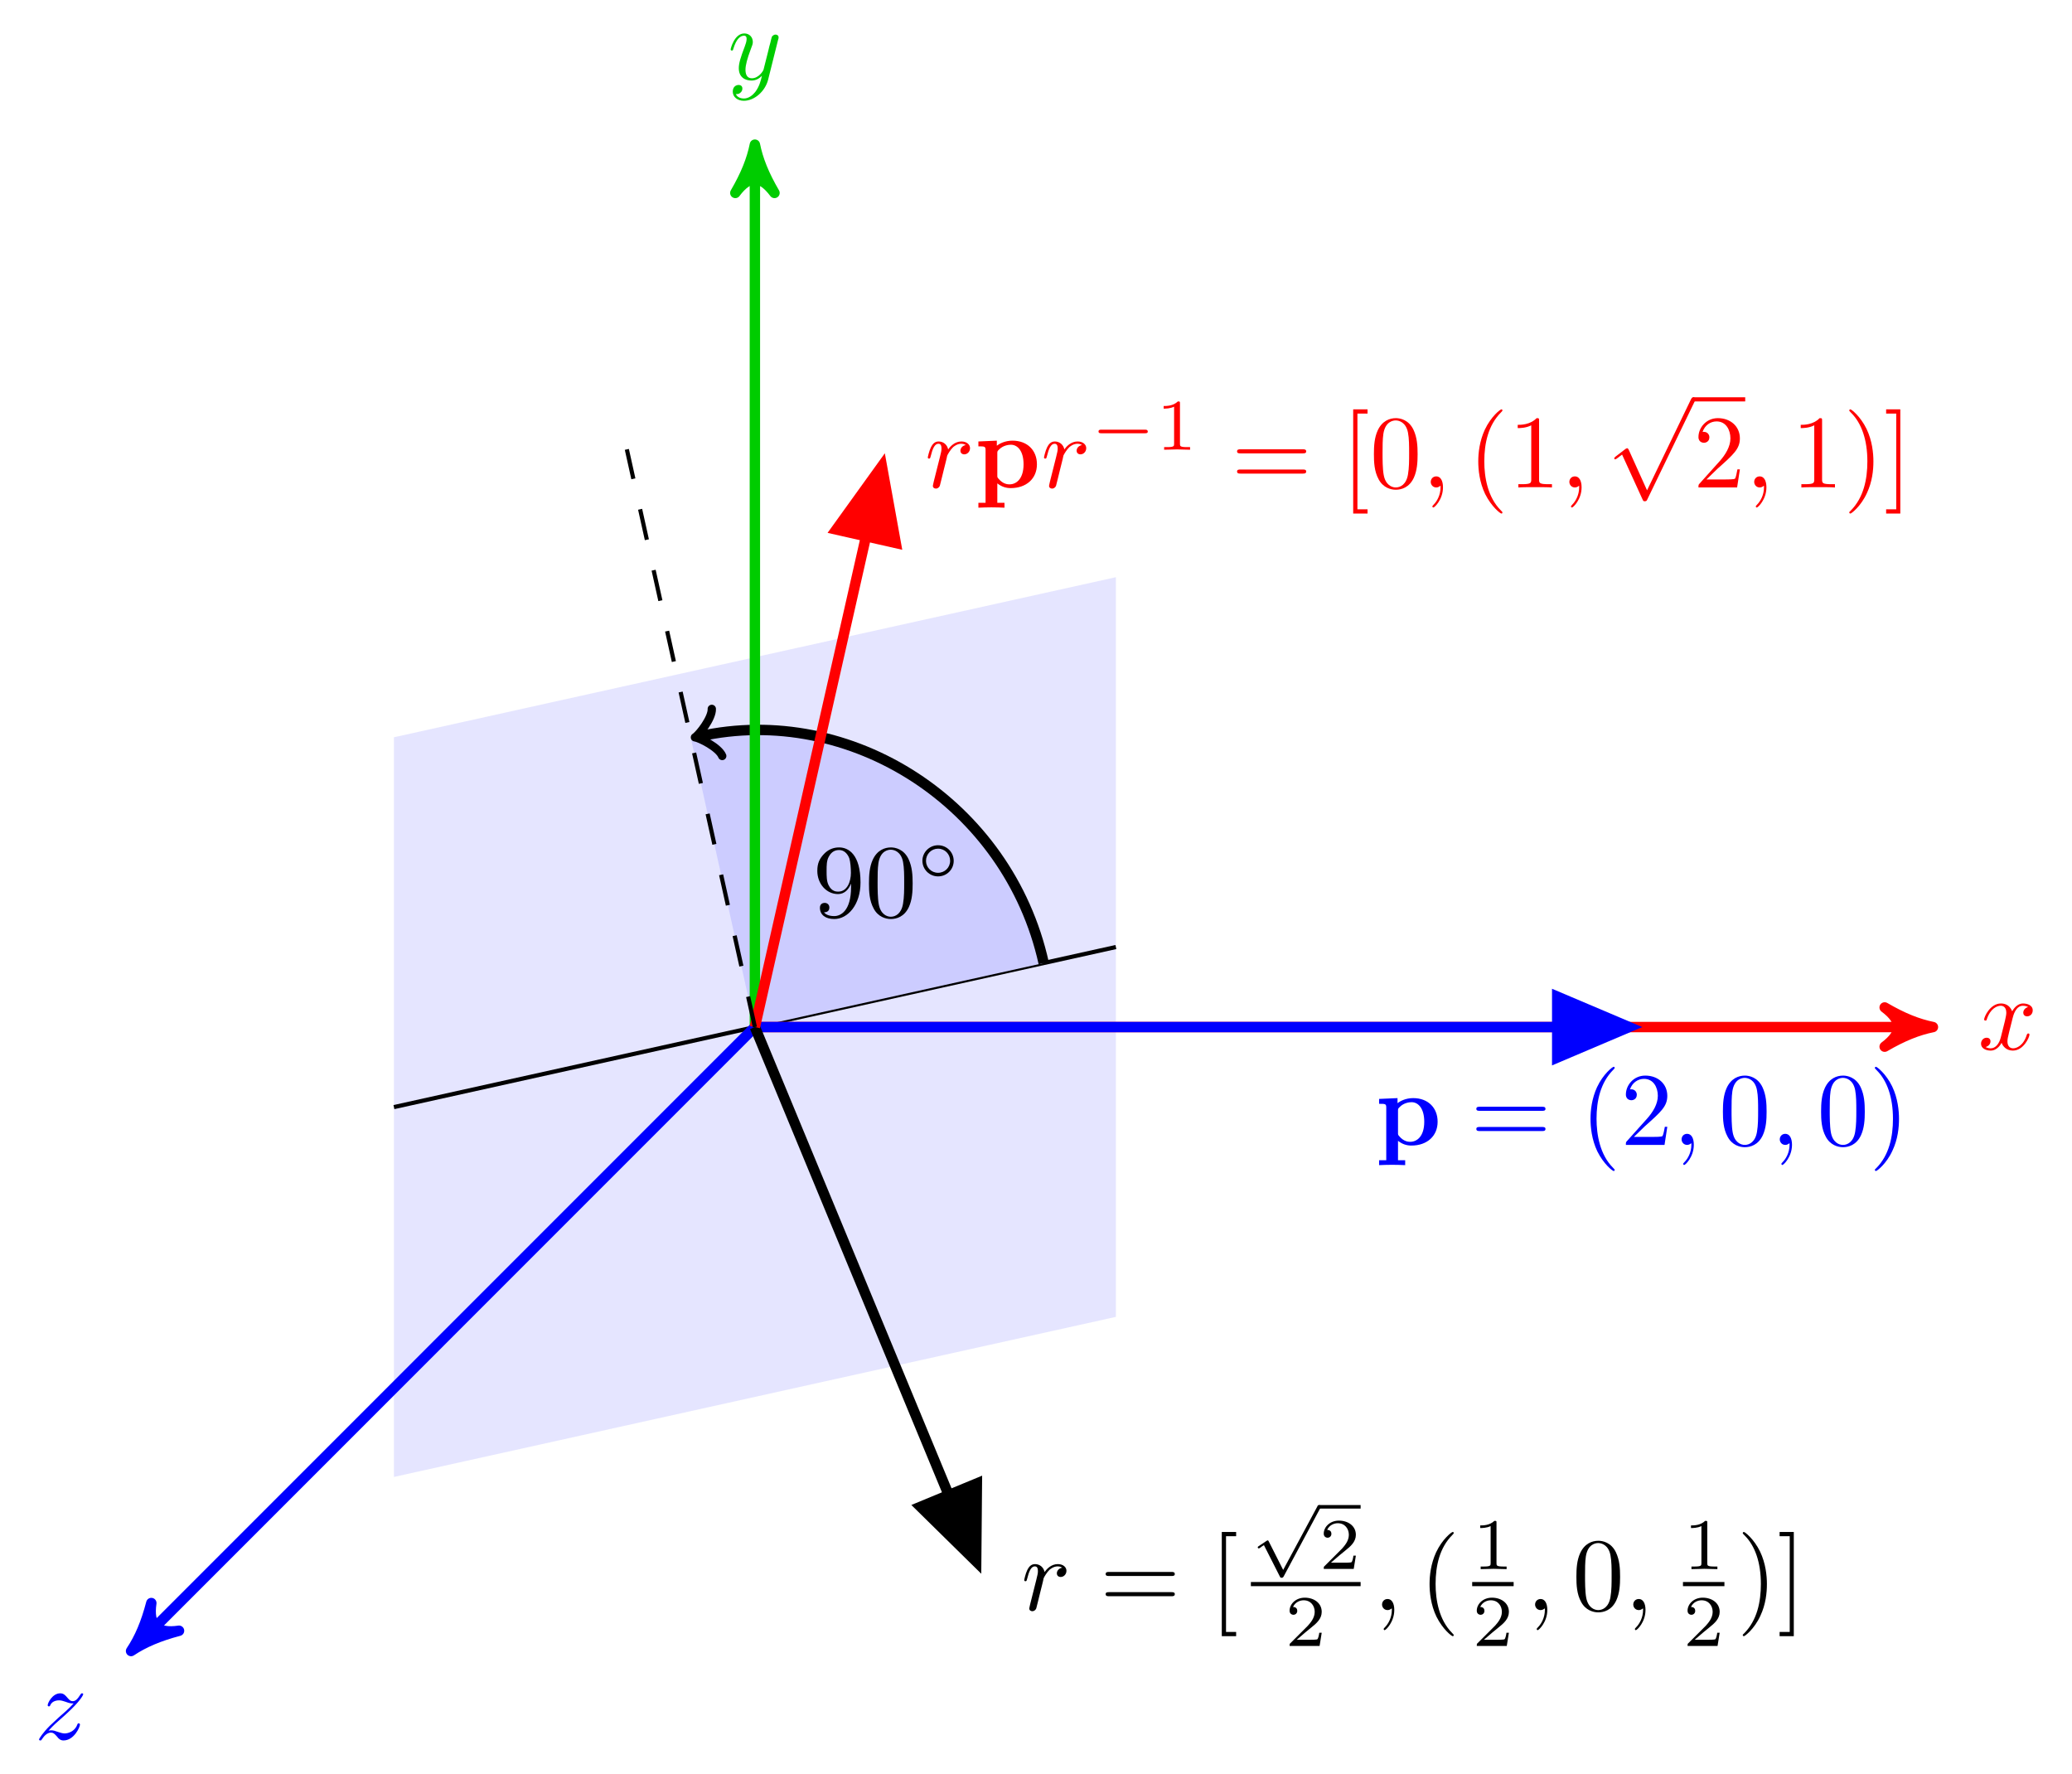
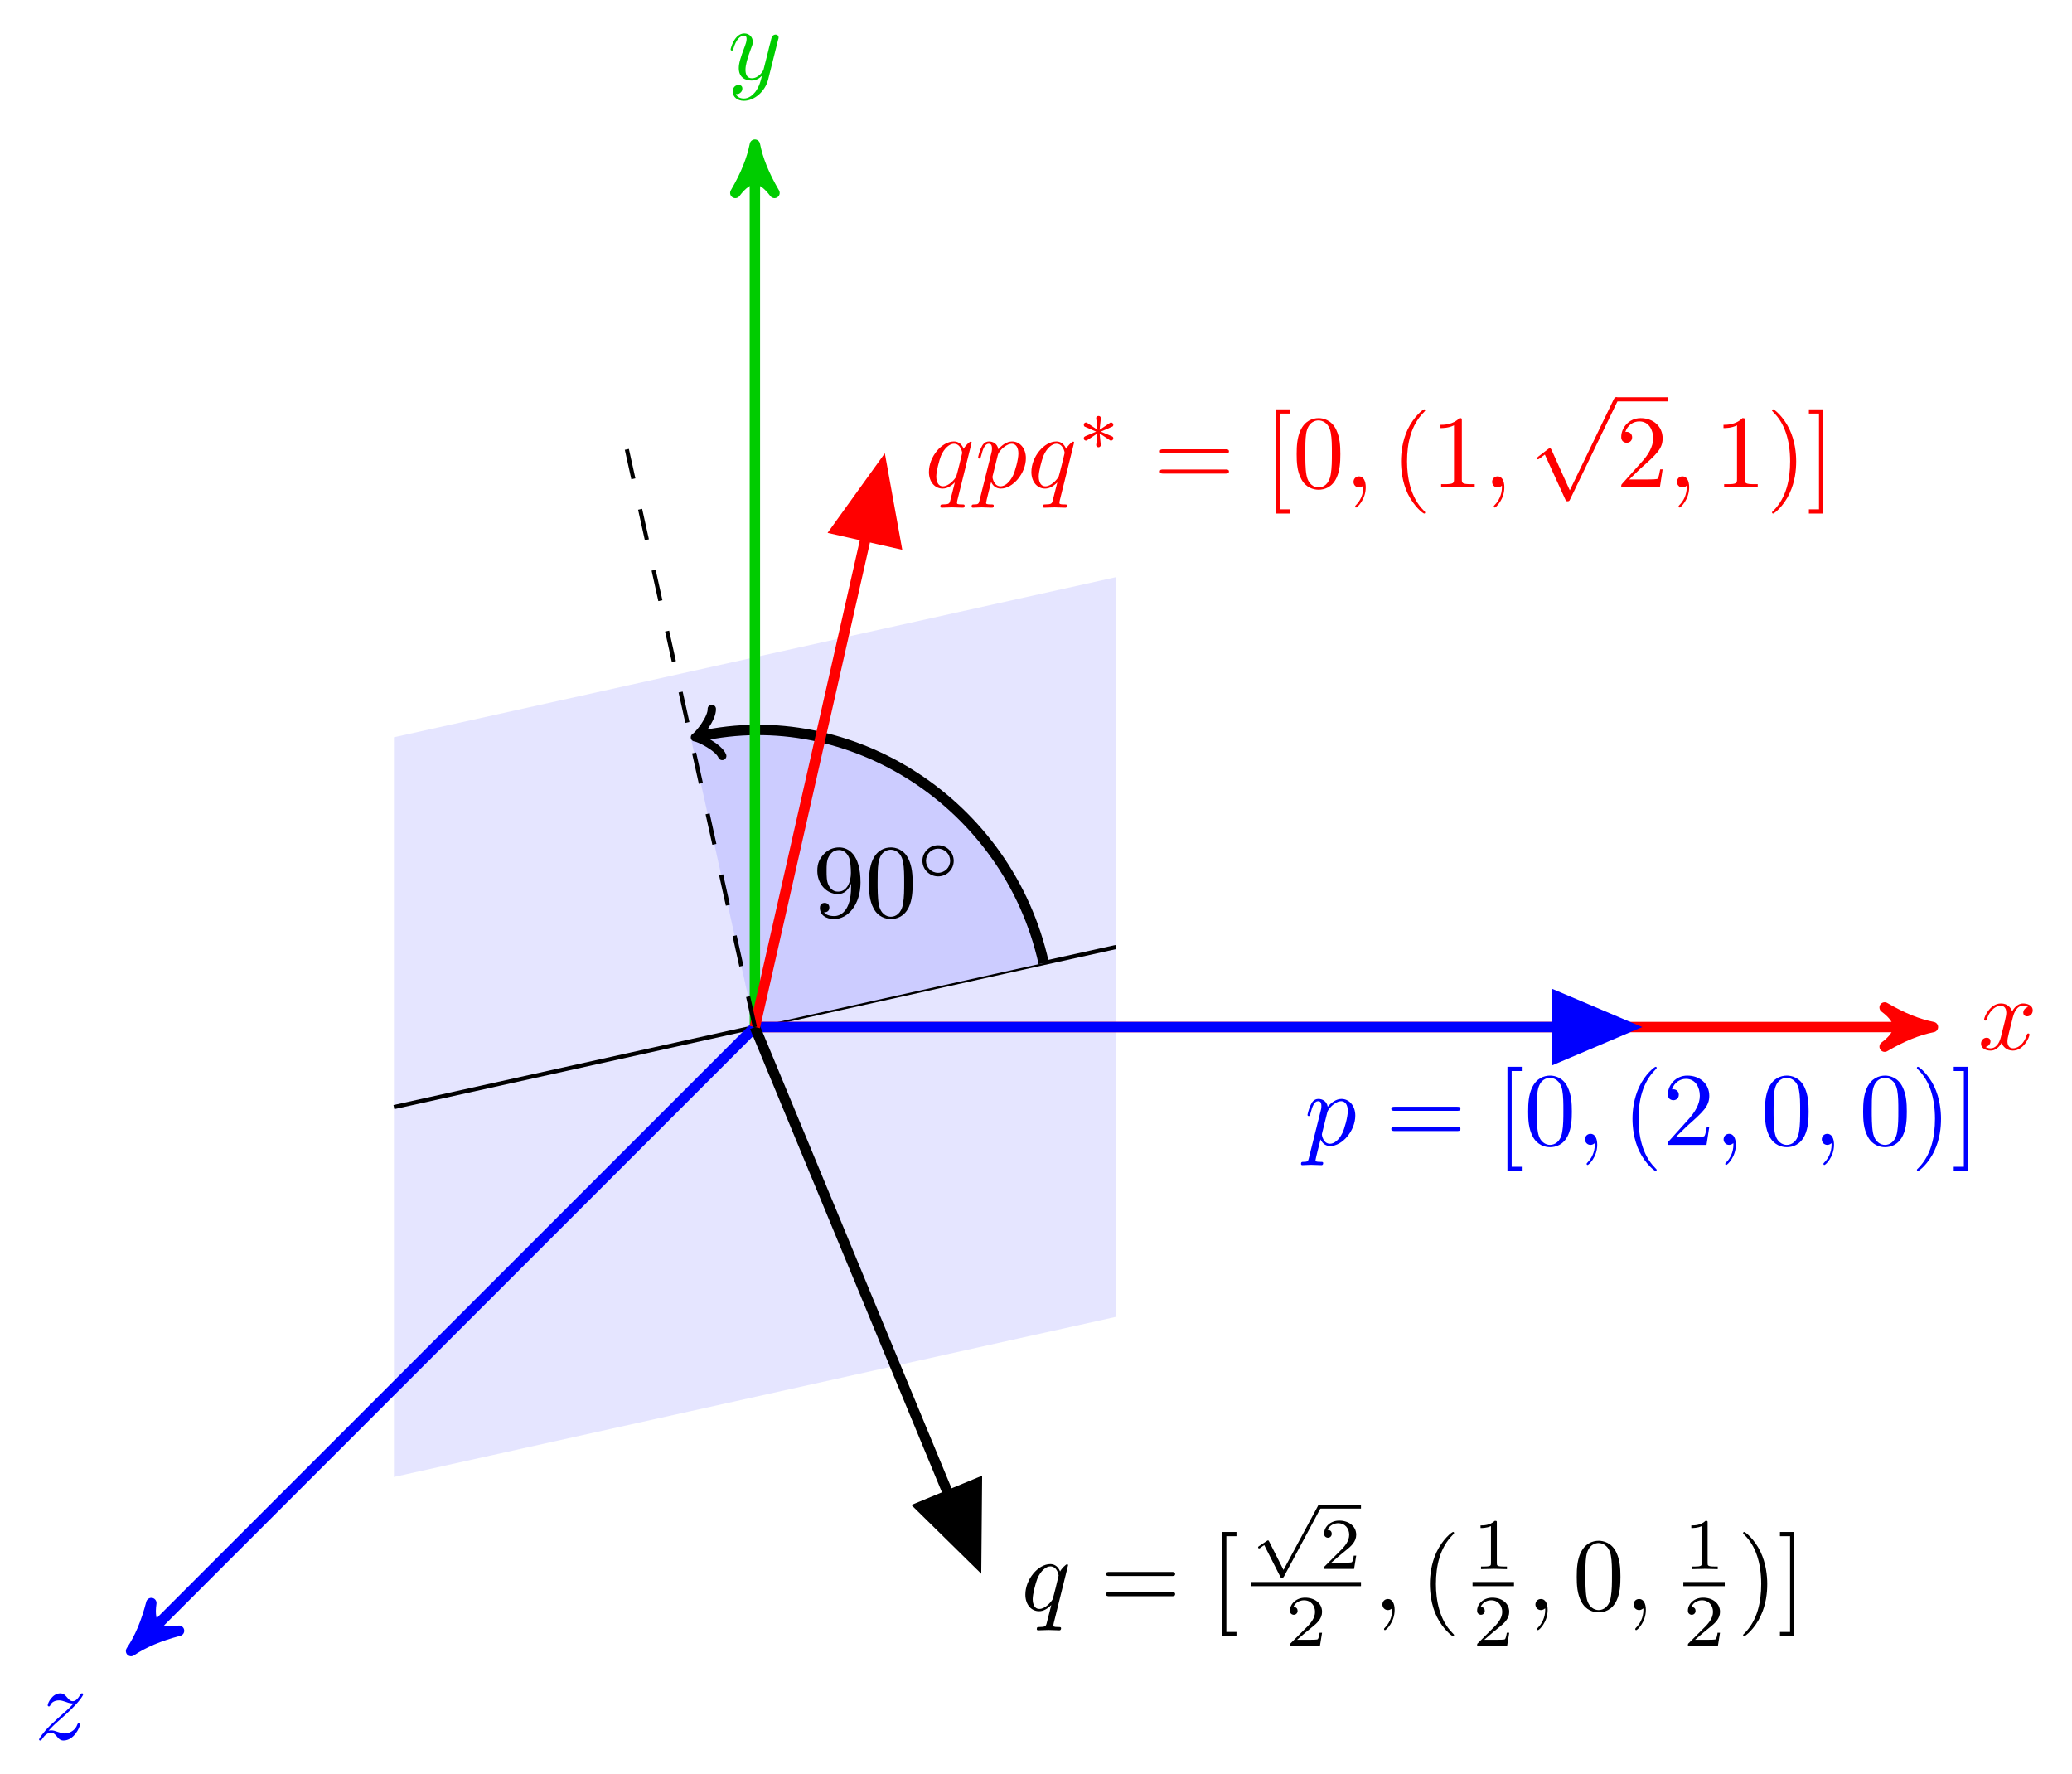
<svg xmlns="http://www.w3.org/2000/svg" xmlns:xlink="http://www.w3.org/1999/xlink" width="198.558" height="169.962" viewBox="0 0 198.558 169.962">
  <defs>
    <g>
      <g id="glyph-0-0">
        <path d="M 3.656 -3.172 L 3.656 -2.844 C 3.656 -0.516 2.625 -0.062 2.047 -0.062 C 1.875 -0.062 1.328 -0.078 1.062 -0.422 C 1.5 -0.422 1.578 -0.703 1.578 -0.875 C 1.578 -1.188 1.344 -1.328 1.125 -1.328 C 0.969 -1.328 0.672 -1.25 0.672 -0.859 C 0.672 -0.188 1.203 0.219 2.047 0.219 C 3.344 0.219 4.562 -1.141 4.562 -3.281 C 4.562 -5.969 3.406 -6.641 2.516 -6.641 C 1.969 -6.641 1.484 -6.453 1.062 -6.016 C 0.641 -5.562 0.422 -5.141 0.422 -4.391 C 0.422 -3.156 1.297 -2.172 2.406 -2.172 C 3.016 -2.172 3.422 -2.594 3.656 -3.172 Z M 2.422 -2.406 C 2.266 -2.406 1.797 -2.406 1.5 -3.031 C 1.312 -3.406 1.312 -3.891 1.312 -4.391 C 1.312 -4.922 1.312 -5.391 1.531 -5.766 C 1.797 -6.266 2.172 -6.391 2.516 -6.391 C 2.984 -6.391 3.312 -6.047 3.484 -5.609 C 3.594 -5.281 3.641 -4.656 3.641 -4.203 C 3.641 -3.375 3.297 -2.406 2.422 -2.406 Z M 2.422 -2.406 " />
      </g>
      <g id="glyph-0-1">
        <path d="M 4.578 -3.188 C 4.578 -3.984 4.531 -4.781 4.188 -5.516 C 3.734 -6.484 2.906 -6.641 2.5 -6.641 C 1.891 -6.641 1.172 -6.375 0.75 -5.453 C 0.438 -4.766 0.391 -3.984 0.391 -3.188 C 0.391 -2.438 0.422 -1.547 0.844 -0.781 C 1.266 0.016 2 0.219 2.484 0.219 C 3.016 0.219 3.781 0.016 4.219 -0.938 C 4.531 -1.625 4.578 -2.406 4.578 -3.188 Z M 2.484 0 C 2.094 0 1.5 -0.25 1.328 -1.203 C 1.219 -1.797 1.219 -2.719 1.219 -3.312 C 1.219 -3.953 1.219 -4.609 1.297 -5.141 C 1.484 -6.328 2.234 -6.422 2.484 -6.422 C 2.812 -6.422 3.469 -6.234 3.656 -5.25 C 3.766 -4.688 3.766 -3.938 3.766 -3.312 C 3.766 -2.562 3.766 -1.891 3.656 -1.25 C 3.5 -0.297 2.938 0 2.484 0 Z M 2.484 0 " />
      </g>
      <g id="glyph-0-2">
        <path d="M 6.844 -3.266 C 7 -3.266 7.188 -3.266 7.188 -3.453 C 7.188 -3.656 7 -3.656 6.859 -3.656 L 0.891 -3.656 C 0.75 -3.656 0.562 -3.656 0.562 -3.453 C 0.562 -3.266 0.75 -3.266 0.891 -3.266 Z M 6.859 -1.328 C 7 -1.328 7.188 -1.328 7.188 -1.531 C 7.188 -1.719 7 -1.719 6.844 -1.719 L 0.891 -1.719 C 0.75 -1.719 0.562 -1.719 0.562 -1.531 C 0.562 -1.328 0.75 -1.328 0.891 -1.328 Z M 6.859 -1.328 " />
      </g>
      <g id="glyph-0-3">
+         <path d="M 2.547 2.5 L 2.547 2.094 L 1.578 2.094 L 1.578 -7.078 L 2.547 -7.078 L 2.547 -7.484 L 1.172 -7.484 L 1.172 2.5 Z M 2.547 2.5 " />
+       </g>
+       <g id="glyph-0-4">
        <path d="M 3.297 2.391 C 3.297 2.359 3.297 2.344 3.125 2.172 C 1.891 0.922 1.562 -0.969 1.562 -2.5 C 1.562 -4.234 1.938 -5.969 3.172 -7.203 C 3.297 -7.328 3.297 -7.344 3.297 -7.375 C 3.297 -7.453 3.266 -7.484 3.203 -7.484 C 3.094 -7.484 2.203 -6.797 1.609 -5.531 C 1.109 -4.438 0.984 -3.328 0.984 -2.5 C 0.984 -1.719 1.094 -0.516 1.641 0.625 C 2.25 1.844 3.094 2.5 3.203 2.5 C 3.266 2.5 3.297 2.469 3.297 2.391 Z M 3.297 2.391 " />
      </g>
-       <g id="glyph-0-4">
+       <g id="glyph-0-5">
        <path d="M 1.266 -0.766 L 2.328 -1.797 C 3.875 -3.172 4.469 -3.703 4.469 -4.703 C 4.469 -5.844 3.578 -6.641 2.359 -6.641 C 1.234 -6.641 0.5 -5.719 0.5 -4.828 C 0.5 -4.281 1 -4.281 1.031 -4.281 C 1.203 -4.281 1.547 -4.391 1.547 -4.812 C 1.547 -5.062 1.359 -5.328 1.016 -5.328 C 0.938 -5.328 0.922 -5.328 0.891 -5.312 C 1.109 -5.969 1.656 -6.328 2.234 -6.328 C 3.141 -6.328 3.562 -5.516 3.562 -4.703 C 3.562 -3.906 3.078 -3.125 2.516 -2.5 L 0.609 -0.375 C 0.5 -0.266 0.5 -0.234 0.5 0 L 4.203 0 L 4.469 -1.734 L 4.234 -1.734 C 4.172 -1.438 4.109 -1 4 -0.844 C 3.938 -0.766 3.281 -0.766 3.062 -0.766 Z M 1.266 -0.766 " />
      </g>
-       <g id="glyph-0-5">
+       <g id="glyph-0-6">
        <path d="M 2.875 -2.5 C 2.875 -3.266 2.766 -4.469 2.219 -5.609 C 1.625 -6.828 0.766 -7.484 0.672 -7.484 C 0.609 -7.484 0.562 -7.438 0.562 -7.375 C 0.562 -7.344 0.562 -7.328 0.75 -7.141 C 1.734 -6.156 2.297 -4.578 2.297 -2.5 C 2.297 -0.781 1.938 0.969 0.703 2.219 C 0.562 2.344 0.562 2.359 0.562 2.391 C 0.562 2.453 0.609 2.5 0.672 2.5 C 0.766 2.5 1.672 1.812 2.25 0.547 C 2.766 -0.547 2.875 -1.656 2.875 -2.5 Z M 2.875 -2.5 " />
-       </g>
-       <g id="glyph-0-6">
-         <path d="M 2.547 2.5 L 2.547 2.094 L 1.578 2.094 L 1.578 -7.078 L 2.547 -7.078 L 2.547 -7.484 L 1.172 -7.484 L 1.172 2.5 Z M 2.547 2.5 " />
      </g>
      <g id="glyph-0-7">
        <path d="M 1.578 -7.484 L 0.219 -7.484 L 0.219 -7.078 L 1.188 -7.078 L 1.188 2.094 L 0.219 2.094 L 0.219 2.5 L 1.578 2.5 Z M 1.578 -7.484 " />
      </g>
      <g id="glyph-0-8">
        <path d="M 2.938 -6.375 C 2.938 -6.625 2.938 -6.641 2.703 -6.641 C 2.078 -6 1.203 -6 0.891 -6 L 0.891 -5.688 C 1.094 -5.688 1.672 -5.688 2.188 -5.953 L 2.188 -0.781 C 2.188 -0.422 2.156 -0.312 1.266 -0.312 L 0.953 -0.312 L 0.953 0 C 1.297 -0.031 2.156 -0.031 2.562 -0.031 C 2.953 -0.031 3.828 -0.031 4.172 0 L 4.172 -0.312 L 3.859 -0.312 C 2.953 -0.312 2.938 -0.422 2.938 -0.781 Z M 2.938 -6.375 " />
      </g>
      <g id="glyph-1-0">
        <path d="M 3.531 -1.734 C 3.531 -2.578 2.859 -3.234 2.031 -3.234 C 1.203 -3.234 0.531 -2.562 0.531 -1.75 C 0.531 -0.906 1.219 -0.25 2.031 -0.25 C 2.875 -0.25 3.531 -0.922 3.531 -1.734 Z M 2.031 -0.594 C 1.375 -0.594 0.875 -1.125 0.875 -1.734 C 0.875 -2.391 1.391 -2.906 2.031 -2.906 C 2.688 -2.906 3.188 -2.375 3.188 -1.75 C 3.188 -1.094 2.672 -0.594 2.031 -0.594 Z M 2.031 -0.594 " />
      </g>
      <g id="glyph-1-1">
        <path d="M 3.094 5.875 L 1.719 3.156 C 1.688 3.094 1.672 3.047 1.609 3.047 C 1.578 3.047 1.562 3.047 1.5 3.094 L 0.75 3.594 C 0.656 3.656 0.656 3.688 0.656 3.719 C 0.656 3.75 0.688 3.812 0.75 3.812 C 0.781 3.812 0.797 3.812 0.891 3.75 C 0.969 3.688 1.156 3.547 1.25 3.5 L 2.781 6.516 C 2.828 6.609 2.844 6.625 2.938 6.625 C 3 6.625 3.078 6.625 3.141 6.5 L 6.641 -0.031 C 6.703 -0.125 6.703 -0.125 6.703 -0.172 C 6.703 -0.281 6.609 -0.344 6.531 -0.344 C 6.438 -0.344 6.391 -0.281 6.359 -0.188 Z M 3.094 5.875 " />
      </g>
      <g id="glyph-1-2">
-         <path d="M 5.188 -1.578 C 5.297 -1.578 5.469 -1.578 5.469 -1.734 C 5.469 -1.922 5.297 -1.922 5.188 -1.922 L 1.031 -1.922 C 0.922 -1.922 0.75 -1.922 0.75 -1.75 C 0.75 -1.578 0.906 -1.578 1.031 -1.578 Z M 5.188 -1.578 " />
+         <path d="M 2.25 -1.734 C 2.828 -1.984 3.078 -2.078 3.25 -2.172 C 3.391 -2.219 3.453 -2.25 3.453 -2.391 C 3.453 -2.5 3.359 -2.609 3.234 -2.609 C 3.188 -2.609 3.172 -2.609 3.094 -2.547 L 2.141 -1.906 L 2.25 -2.938 C 2.266 -3.062 2.25 -3.234 2.031 -3.234 C 1.953 -3.234 1.812 -3.188 1.812 -3.031 C 1.812 -2.969 1.844 -2.766 1.859 -2.688 C 1.875 -2.578 1.922 -2.062 1.938 -1.906 L 0.984 -2.547 C 0.922 -2.578 0.906 -2.609 0.844 -2.609 C 0.703 -2.609 0.625 -2.5 0.625 -2.391 C 0.625 -2.25 0.703 -2.203 0.766 -2.188 L 1.812 -1.734 C 1.25 -1.484 0.984 -1.391 0.812 -1.312 C 0.688 -1.25 0.625 -1.219 0.625 -1.094 C 0.625 -0.969 0.703 -0.875 0.844 -0.875 C 0.891 -0.875 0.906 -0.875 0.984 -0.938 L 1.938 -1.562 L 1.812 -0.453 C 1.812 -0.297 1.953 -0.234 2.031 -0.234 C 2.125 -0.234 2.25 -0.297 2.25 -0.453 C 2.25 -0.516 2.219 -0.719 2.219 -0.781 C 2.203 -0.906 2.156 -1.406 2.141 -1.562 L 2.969 -1.016 C 3.156 -0.875 3.172 -0.875 3.234 -0.875 C 3.359 -0.875 3.453 -0.969 3.453 -1.094 C 3.453 -1.234 3.359 -1.266 3.297 -1.297 Z M 2.25 -1.734 " />
      </g>
      <g id="glyph-2-0">
        <path d="M 3.328 -3.016 C 3.391 -3.266 3.625 -4.188 4.312 -4.188 C 4.359 -4.188 4.609 -4.188 4.812 -4.062 C 4.531 -4 4.344 -3.766 4.344 -3.516 C 4.344 -3.359 4.453 -3.172 4.719 -3.172 C 4.938 -3.172 5.25 -3.344 5.25 -3.75 C 5.25 -4.266 4.672 -4.406 4.328 -4.406 C 3.75 -4.406 3.406 -3.875 3.281 -3.656 C 3.031 -4.312 2.5 -4.406 2.203 -4.406 C 1.172 -4.406 0.594 -3.125 0.594 -2.875 C 0.594 -2.766 0.703 -2.766 0.719 -2.766 C 0.797 -2.766 0.828 -2.797 0.844 -2.875 C 1.188 -3.938 1.844 -4.188 2.188 -4.188 C 2.375 -4.188 2.719 -4.094 2.719 -3.516 C 2.719 -3.203 2.547 -2.547 2.188 -1.141 C 2.031 -0.531 1.672 -0.109 1.234 -0.109 C 1.172 -0.109 0.953 -0.109 0.734 -0.234 C 0.984 -0.297 1.203 -0.5 1.203 -0.781 C 1.203 -1.047 0.984 -1.125 0.844 -1.125 C 0.531 -1.125 0.297 -0.875 0.297 -0.547 C 0.297 -0.094 0.781 0.109 1.219 0.109 C 1.891 0.109 2.25 -0.594 2.266 -0.641 C 2.391 -0.281 2.75 0.109 3.344 0.109 C 4.375 0.109 4.938 -1.172 4.938 -1.422 C 4.938 -1.531 4.859 -1.531 4.828 -1.531 C 4.734 -1.531 4.719 -1.484 4.688 -1.422 C 4.359 -0.344 3.688 -0.109 3.375 -0.109 C 2.984 -0.109 2.828 -0.422 2.828 -0.766 C 2.828 -0.984 2.875 -1.203 2.984 -1.641 Z M 3.328 -3.016 " />
      </g>
      <g id="glyph-2-1">
        <path d="M 4.844 -3.797 C 4.891 -3.938 4.891 -3.953 4.891 -4.031 C 4.891 -4.203 4.75 -4.297 4.594 -4.297 C 4.5 -4.297 4.344 -4.234 4.25 -4.094 C 4.234 -4.031 4.141 -3.734 4.109 -3.547 C 4.031 -3.297 3.969 -3.016 3.906 -2.75 L 3.453 -0.953 C 3.422 -0.812 2.984 -0.109 2.328 -0.109 C 1.828 -0.109 1.719 -0.547 1.719 -0.922 C 1.719 -1.375 1.891 -2 2.219 -2.875 C 2.375 -3.281 2.422 -3.391 2.422 -3.594 C 2.422 -4.031 2.109 -4.406 1.609 -4.406 C 0.656 -4.406 0.297 -2.953 0.297 -2.875 C 0.297 -2.766 0.391 -2.766 0.406 -2.766 C 0.516 -2.766 0.516 -2.797 0.562 -2.953 C 0.844 -3.891 1.234 -4.188 1.578 -4.188 C 1.656 -4.188 1.828 -4.188 1.828 -3.875 C 1.828 -3.625 1.719 -3.359 1.656 -3.172 C 1.25 -2.109 1.078 -1.547 1.078 -1.078 C 1.078 -0.188 1.703 0.109 2.297 0.109 C 2.688 0.109 3.016 -0.062 3.297 -0.344 C 3.172 0.172 3.047 0.672 2.656 1.203 C 2.391 1.531 2.016 1.828 1.562 1.828 C 1.422 1.828 0.969 1.797 0.797 1.406 C 0.953 1.406 1.094 1.406 1.219 1.281 C 1.328 1.203 1.422 1.062 1.422 0.875 C 1.422 0.562 1.156 0.531 1.062 0.531 C 0.828 0.531 0.5 0.688 0.5 1.172 C 0.5 1.672 0.938 2.047 1.562 2.047 C 2.578 2.047 3.609 1.141 3.891 0.016 Z M 4.844 -3.797 " />
      </g>
      <g id="glyph-2-2">
        <path d="M 1.328 -0.828 C 1.859 -1.406 2.156 -1.656 2.516 -1.969 C 2.516 -1.969 3.125 -2.5 3.484 -2.859 C 4.438 -3.781 4.656 -4.266 4.656 -4.312 C 4.656 -4.406 4.562 -4.406 4.547 -4.406 C 4.469 -4.406 4.453 -4.391 4.391 -4.297 C 4.094 -3.812 3.891 -3.656 3.656 -3.656 C 3.406 -3.656 3.297 -3.812 3.141 -3.984 C 2.953 -4.203 2.781 -4.406 2.453 -4.406 C 1.703 -4.406 1.25 -3.484 1.25 -3.266 C 1.25 -3.219 1.281 -3.156 1.359 -3.156 C 1.453 -3.156 1.469 -3.203 1.5 -3.266 C 1.688 -3.734 2.266 -3.734 2.344 -3.734 C 2.547 -3.734 2.734 -3.672 2.969 -3.594 C 3.375 -3.438 3.484 -3.438 3.734 -3.438 C 3.375 -3.016 2.547 -2.297 2.359 -2.141 L 1.453 -1.297 C 0.781 -0.625 0.422 -0.062 0.422 0.016 C 0.422 0.109 0.531 0.109 0.547 0.109 C 0.625 0.109 0.641 0.094 0.703 -0.016 C 0.938 -0.375 1.234 -0.641 1.562 -0.641 C 1.781 -0.641 1.891 -0.547 2.141 -0.266 C 2.297 -0.047 2.484 0.109 2.766 0.109 C 3.766 0.109 4.344 -1.156 4.344 -1.422 C 4.344 -1.469 4.297 -1.531 4.219 -1.531 C 4.125 -1.531 4.109 -1.469 4.078 -1.391 C 3.844 -0.75 3.203 -0.562 2.875 -0.562 C 2.688 -0.562 2.5 -0.625 2.297 -0.688 C 1.953 -0.812 1.797 -0.859 1.594 -0.859 C 1.578 -0.859 1.422 -0.859 1.328 -0.828 Z M 1.328 -0.828 " />
      </g>
      <g id="glyph-2-3">
+         <path d="M 0.453 1.219 C 0.375 1.562 0.344 1.625 -0.094 1.625 C -0.203 1.625 -0.312 1.625 -0.312 1.812 C -0.312 1.891 -0.266 1.938 -0.188 1.938 C 0.078 1.938 0.375 1.906 0.641 1.906 C 0.984 1.906 1.312 1.938 1.641 1.938 C 1.688 1.938 1.812 1.938 1.812 1.734 C 1.812 1.625 1.719 1.625 1.578 1.625 C 1.078 1.625 1.078 1.562 1.078 1.469 C 1.078 1.344 1.5 -0.281 1.562 -0.531 C 1.688 -0.234 1.969 0.109 2.484 0.109 C 3.641 0.109 4.891 -1.344 4.891 -2.812 C 4.891 -3.75 4.312 -4.406 3.562 -4.406 C 3.062 -4.406 2.578 -4.047 2.25 -3.656 C 2.156 -4.203 1.719 -4.406 1.359 -4.406 C 0.891 -4.406 0.703 -4.016 0.625 -3.844 C 0.438 -3.5 0.312 -2.906 0.312 -2.875 C 0.312 -2.766 0.406 -2.766 0.422 -2.766 C 0.531 -2.766 0.531 -2.781 0.594 -3 C 0.766 -3.703 0.969 -4.188 1.328 -4.188 C 1.5 -4.188 1.641 -4.109 1.641 -3.734 C 1.641 -3.5 1.609 -3.391 1.562 -3.219 Z M 2.203 -3.109 C 2.266 -3.375 2.547 -3.656 2.719 -3.812 C 3.078 -4.109 3.359 -4.188 3.531 -4.188 C 3.922 -4.188 4.172 -3.844 4.172 -3.25 C 4.172 -2.656 3.844 -1.516 3.656 -1.141 C 3.312 -0.438 2.844 -0.109 2.469 -0.109 C 1.812 -0.109 1.688 -0.938 1.688 -1 C 1.688 -1.016 1.688 -1.031 1.719 -1.156 Z M 2.203 -3.109 " />
+       </g>
+       <g id="glyph-2-4">
        <path d="M 2.031 -0.016 C 2.031 -0.672 1.781 -1.062 1.391 -1.062 C 1.062 -1.062 0.859 -0.812 0.859 -0.531 C 0.859 -0.266 1.062 0 1.391 0 C 1.5 0 1.641 -0.047 1.734 -0.125 C 1.766 -0.156 1.781 -0.156 1.781 -0.156 C 1.797 -0.156 1.797 -0.156 1.797 -0.016 C 1.797 0.734 1.453 1.328 1.125 1.656 C 1.016 1.766 1.016 1.781 1.016 1.812 C 1.016 1.891 1.062 1.922 1.109 1.922 C 1.219 1.922 2.031 1.156 2.031 -0.016 Z M 2.031 -0.016 " />
      </g>
-       <g id="glyph-2-4">
-         <path d="M 0.875 -0.594 C 0.844 -0.438 0.781 -0.203 0.781 -0.156 C 0.781 0.016 0.922 0.109 1.078 0.109 C 1.203 0.109 1.375 0.031 1.453 -0.172 C 1.469 -0.203 1.797 -1.562 1.844 -1.75 C 1.922 -2.078 2.109 -2.766 2.156 -3.047 C 2.203 -3.172 2.484 -3.641 2.719 -3.859 C 2.797 -3.922 3.094 -4.188 3.516 -4.188 C 3.781 -4.188 3.922 -4.062 3.938 -4.062 C 3.641 -4.016 3.422 -3.781 3.422 -3.516 C 3.422 -3.359 3.531 -3.172 3.797 -3.172 C 4.062 -3.172 4.344 -3.406 4.344 -3.766 C 4.344 -4.109 4.031 -4.406 3.516 -4.406 C 2.875 -4.406 2.438 -3.922 2.25 -3.641 C 2.156 -4.094 1.797 -4.406 1.328 -4.406 C 0.875 -4.406 0.688 -4.016 0.594 -3.844 C 0.422 -3.5 0.297 -2.906 0.297 -2.875 C 0.297 -2.766 0.391 -2.766 0.406 -2.766 C 0.516 -2.766 0.516 -2.781 0.578 -3 C 0.75 -3.703 0.953 -4.188 1.312 -4.188 C 1.469 -4.188 1.609 -4.109 1.609 -3.734 C 1.609 -3.516 1.578 -3.406 1.453 -2.891 Z M 0.875 -0.594 " />
+       <g id="glyph-2-5">
+         <path d="M 4.5 -4.297 C 4.5 -4.344 4.469 -4.391 4.406 -4.391 C 4.297 -4.391 3.891 -4 3.734 -3.703 C 3.516 -4.25 3.125 -4.406 2.797 -4.406 C 1.625 -4.406 0.406 -2.938 0.406 -1.484 C 0.406 -0.516 0.984 0.109 1.719 0.109 C 2.141 0.109 2.531 -0.125 2.891 -0.484 C 2.797 -0.141 2.469 1.203 2.438 1.297 C 2.359 1.578 2.281 1.609 1.719 1.625 C 1.594 1.625 1.5 1.625 1.5 1.828 C 1.5 1.828 1.5 1.938 1.625 1.938 C 1.938 1.938 2.297 1.906 2.625 1.906 C 2.953 1.906 3.312 1.938 3.656 1.938 C 3.703 1.938 3.828 1.938 3.828 1.734 C 3.828 1.625 3.734 1.625 3.562 1.625 C 3.094 1.625 3.094 1.562 3.094 1.469 C 3.094 1.391 3.109 1.328 3.125 1.25 Z M 1.75 -0.109 C 1.141 -0.109 1.109 -0.875 1.109 -1.047 C 1.109 -1.531 1.391 -2.609 1.562 -3.031 C 1.875 -3.766 2.391 -4.188 2.797 -4.188 C 3.453 -4.188 3.594 -3.375 3.594 -3.312 C 3.594 -3.25 3.047 -1.062 3.016 -1.031 C 2.859 -0.75 2.297 -0.109 1.75 -0.109 Z M 1.75 -0.109 " />
      </g>
      <g id="glyph-3-0">
-         <path d="M 2.188 -3.281 C 2.188 -3.469 2.203 -3.484 2.344 -3.625 C 2.734 -4.031 3.266 -4.094 3.484 -4.094 C 4.141 -4.094 4.703 -3.484 4.703 -2.219 C 4.703 -0.812 4 -0.297 3.359 -0.297 C 3.219 -0.297 2.75 -0.297 2.297 -0.844 C 2.188 -0.969 2.188 -0.984 2.188 -1.172 Z M 2.188 -0.391 C 2.625 -0.047 3.062 0.062 3.469 0.062 C 4.969 0.062 5.984 -0.844 5.984 -2.219 C 5.984 -3.547 5.078 -4.484 3.641 -4.484 C 2.891 -4.484 2.359 -4.172 2.141 -4 L 2.141 -4.484 L 0.375 -4.406 L 0.375 -3.938 C 0.984 -3.938 1.062 -3.938 1.062 -3.562 L 1.062 1.469 L 0.375 1.469 L 0.375 1.938 C 0.641 1.922 1.25 1.906 1.625 1.906 C 2.016 1.906 2.609 1.922 2.875 1.938 L 2.875 1.469 L 2.188 1.469 Z M 2.188 -0.391 " />
+         <path d="M 3.516 -1.266 L 3.281 -1.266 C 3.266 -1.109 3.188 -0.703 3.094 -0.641 C 3.047 -0.594 2.516 -0.594 2.406 -0.594 L 1.125 -0.594 C 1.859 -1.234 2.109 -1.438 2.516 -1.766 C 3.031 -2.172 3.516 -2.609 3.516 -3.266 C 3.516 -4.109 2.781 -4.625 1.891 -4.625 C 1.031 -4.625 0.438 -4.016 0.438 -3.375 C 0.438 -3.031 0.734 -2.984 0.812 -2.984 C 0.969 -2.984 1.172 -3.109 1.172 -3.359 C 1.172 -3.484 1.125 -3.734 0.766 -3.734 C 0.984 -4.219 1.453 -4.375 1.781 -4.375 C 2.484 -4.375 2.844 -3.828 2.844 -3.266 C 2.844 -2.656 2.406 -2.188 2.188 -1.938 L 0.516 -0.266 C 0.438 -0.203 0.438 -0.188 0.438 0 L 3.312 0 Z M 3.516 -1.266 " />
+       </g>
+       <g id="glyph-3-1">
+         <path d="M 2.328 -4.438 C 2.328 -4.625 2.328 -4.625 2.125 -4.625 C 1.672 -4.188 1.047 -4.188 0.766 -4.188 L 0.766 -3.938 C 0.922 -3.938 1.391 -3.938 1.766 -4.125 L 1.766 -0.578 C 1.766 -0.344 1.766 -0.25 1.078 -0.25 L 0.812 -0.25 L 0.812 0 C 0.938 0 1.797 -0.031 2.047 -0.031 C 2.266 -0.031 3.141 0 3.297 0 L 3.297 -0.25 L 3.031 -0.25 C 2.328 -0.25 2.328 -0.344 2.328 -0.578 Z M 2.328 -4.438 " />
      </g>
      <g id="glyph-4-0">
-         <path d="M 3.516 -1.266 L 3.281 -1.266 C 3.266 -1.109 3.188 -0.703 3.094 -0.641 C 3.047 -0.594 2.516 -0.594 2.406 -0.594 L 1.125 -0.594 C 1.859 -1.234 2.109 -1.438 2.516 -1.766 C 3.031 -2.172 3.516 -2.609 3.516 -3.266 C 3.516 -4.109 2.781 -4.625 1.891 -4.625 C 1.031 -4.625 0.438 -4.016 0.438 -3.375 C 0.438 -3.031 0.734 -2.984 0.812 -2.984 C 0.969 -2.984 1.172 -3.109 1.172 -3.359 C 1.172 -3.484 1.125 -3.734 0.766 -3.734 C 0.984 -4.219 1.453 -4.375 1.781 -4.375 C 2.484 -4.375 2.844 -3.828 2.844 -3.266 C 2.844 -2.656 2.406 -2.188 2.188 -1.938 L 0.516 -0.266 C 0.438 -0.203 0.438 -0.188 0.438 0 L 3.312 0 Z M 3.516 -1.266 " />
-       </g>
-       <g id="glyph-4-1">
-         <path d="M 2.328 -4.438 C 2.328 -4.625 2.328 -4.625 2.125 -4.625 C 1.672 -4.188 1.047 -4.188 0.766 -4.188 L 0.766 -3.938 C 0.922 -3.938 1.391 -3.938 1.766 -4.125 L 1.766 -0.578 C 1.766 -0.344 1.766 -0.25 1.078 -0.25 L 0.812 -0.25 L 0.812 0 C 0.938 0 1.797 -0.031 2.047 -0.031 C 2.266 -0.031 3.141 0 3.297 0 L 3.297 -0.25 L 3.031 -0.25 C 2.328 -0.25 2.328 -0.344 2.328 -0.578 Z M 2.328 -4.438 " />
-       </g>
-       <g id="glyph-5-0">
        <path d="M 3.875 8.516 L 2.125 4.641 C 2.047 4.484 2 4.484 1.969 4.484 C 1.969 4.484 1.906 4.484 1.797 4.562 L 0.859 5.281 C 0.734 5.391 0.734 5.406 0.734 5.438 C 0.734 5.5 0.75 5.547 0.828 5.547 C 0.891 5.547 1.062 5.406 1.172 5.328 C 1.219 5.281 1.375 5.172 1.484 5.094 L 3.453 9.406 C 3.516 9.562 3.562 9.562 3.656 9.562 C 3.812 9.562 3.844 9.516 3.906 9.375 L 8.438 0 C 8.5 -0.141 8.5 -0.172 8.5 -0.203 C 8.5 -0.297 8.422 -0.406 8.297 -0.406 C 8.219 -0.406 8.156 -0.344 8.078 -0.188 Z M 3.875 8.516 " />
      </g>
    </g>
    <clipPath id="clip-0">
      <path clip-rule="nonzero" d="M 0 84 L 87 84 L 87 169.961 L 0 169.961 Z M 0 84 " />
    </clipPath>
  </defs>
  <path fill-rule="nonzero" fill="rgb(79.999%, 79.999%, 100%)" fill-opacity="0.5" d="M 37.75 141.504 L 106.934 126.168 L 106.934 55.301 L 37.75 70.637 " />
  <path fill="none" stroke-width="0.399" stroke-linecap="butt" stroke-linejoin="miter" stroke="rgb(0%, 0%, 0%)" stroke-opacity="1" stroke-miterlimit="10" d="M -34.591 -7.667 L 34.593 7.669 " transform="matrix(1, 0, 0, -1, 72.341, 98.403)" />
  <path fill-rule="nonzero" fill="rgb(79.999%, 79.999%, 100%)" fill-opacity="1" d="M 72.34 98.402 L 100.016 92.27 C 96.625 76.984 81.488 67.34 66.207 70.73 " />
  <path fill="none" stroke-width="0.996" stroke-linecap="butt" stroke-linejoin="miter" stroke="rgb(0%, 0%, 0%)" stroke-opacity="1" stroke-miterlimit="10" d="M 27.675 6.133 C 24.284 21.419 9.147 31.063 -5.321 27.852 " transform="matrix(1, 0, 0, -1, 72.341, 98.403)" />
  <path fill="none" stroke-width="0.797" stroke-linecap="round" stroke-linejoin="round" stroke="rgb(0%, 0%, 0%)" stroke-opacity="1" stroke-miterlimit="10" d="M -1.734 2.311 C -1.59 1.446 -0.001 0.146 0.435 0.001 C -0.001 -0.142 -1.59 -1.443 -1.734 -2.311 " transform="matrix(-0.97626, 0.21637, 0.21637, 0.97626, 67.01803, 70.54924)" />
  <g fill="rgb(0%, 0%, 0%)" fill-opacity="1">
    <use xlink:href="#glyph-0-0" x="77.9" y="87.832" />
    <use xlink:href="#glyph-0-1" x="82.881" y="87.832" />
  </g>
  <g fill="rgb(0%, 0%, 0%)" fill-opacity="1">
    <use xlink:href="#glyph-1-0" x="87.862" y="84.216" />
  </g>
  <path fill="none" stroke-width="0.996" stroke-linecap="butt" stroke-linejoin="miter" stroke="rgb(100%, 0%, 0%)" stroke-opacity="1" stroke-miterlimit="10" d="M -0.001 0.001 L 111.733 0.001 " transform="matrix(1, 0, 0, -1, 72.341, 98.403)" />
  <path fill-rule="nonzero" fill="rgb(100%, 0%, 0%)" fill-opacity="1" stroke-width="0.996" stroke-linecap="butt" stroke-linejoin="round" stroke="rgb(100%, 0%, 0%)" stroke-opacity="1" stroke-miterlimit="10" d="M 1.156 0.001 C -0.289 0.29 -1.735 0.868 -3.469 1.88 C -1.735 0.579 -1.735 -0.577 -3.469 -1.878 C -1.735 -0.867 -0.289 -0.288 1.156 0.001 Z M 1.156 0.001 " transform="matrix(1, 0, 0, -1, 184.0744, 98.403)" />
  <g fill="rgb(100%, 0%, 0%)" fill-opacity="1">
    <use xlink:href="#glyph-2-0" x="189.544" y="100.548" />
  </g>
  <path fill="none" stroke-width="0.996" stroke-linecap="butt" stroke-linejoin="miter" stroke="rgb(0%, 79.999%, 0%)" stroke-opacity="1" stroke-miterlimit="10" d="M -0.001 0.001 L -0.001 83.387 " transform="matrix(1, 0, 0, -1, 72.341, 98.403)" />
  <path fill-rule="nonzero" fill="rgb(0%, 79.999%, 0%)" fill-opacity="1" stroke-width="0.996" stroke-linecap="butt" stroke-linejoin="round" stroke="rgb(0%, 79.999%, 0%)" stroke-opacity="1" stroke-miterlimit="10" d="M 1.157 0.001 C -0.288 0.29 -1.734 0.868 -3.468 1.876 C -1.734 0.579 -1.734 -0.577 -3.468 -1.878 C -1.734 -0.866 -0.288 -0.288 1.157 0.001 Z M 1.157 0.001 " transform="matrix(0, -1, -1, 0, 72.341, 15.0164)" />
  <g fill="rgb(0%, 79.999%, 0%)" fill-opacity="1">
    <use xlink:href="#glyph-2-1" x="69.72" y="7.609" />
  </g>
  <g clip-path="url(#clip-0)">
    <path fill="none" stroke-width="0.996" stroke-linecap="butt" stroke-linejoin="miter" stroke="rgb(0%, 0%, 100%)" stroke-opacity="1" stroke-miterlimit="10" d="M -0.001 0.001 L -58.962 -58.964 " transform="matrix(1, 0, 0, -1, 72.341, 98.403)" />
  </g>
  <path fill-rule="nonzero" fill="rgb(0%, 0%, 100%)" fill-opacity="1" stroke-width="0.996" stroke-linecap="butt" stroke-linejoin="round" stroke="rgb(0%, 0%, 100%)" stroke-opacity="1" stroke-miterlimit="10" d="M 1.157 -0.001 C -0.287 0.289 -1.732 0.866 -3.467 1.877 C -1.732 0.579 -1.735 -0.579 -3.467 -1.88 C -1.735 -0.866 -0.29 -0.289 1.157 -0.001 Z M 1.157 -0.001 " transform="matrix(-0.7071, 0.7071, 0.7071, 0.7071, 13.37771, 157.3663)" />
  <g fill="rgb(0%, 0%, 100%)" fill-opacity="1">
    <use xlink:href="#glyph-2-2" x="3.32" y="166.642" />
  </g>
  <path fill="none" stroke-width="0.996" stroke-linecap="butt" stroke-linejoin="miter" stroke="rgb(0%, 0%, 100%)" stroke-opacity="1" stroke-miterlimit="10" d="M -0.001 0.001 L 83.393 0.001 " transform="matrix(1, 0, 0, -1, 72.341, 98.403)" />
  <path fill-rule="nonzero" fill="rgb(0%, 0%, 100%)" fill-opacity="1" stroke-width="0.996" stroke-linecap="butt" stroke-linejoin="miter" stroke="rgb(0%, 0%, 100%)" stroke-opacity="1" stroke-miterlimit="10" d="M -6.506 2.919 L 0.373 0.001 L -6.506 -2.921 Z M -6.506 2.919 " transform="matrix(1, 0, 0, -1, 155.7326, 98.403)" />
  <g fill="rgb(0%, 0%, 100%)" fill-opacity="1">
-     <use xlink:href="#glyph-3-0" x="131.782" y="109.693" />
-   </g>
-   <g fill="rgb(0%, 0%, 100%)" fill-opacity="1">
-     <use xlink:href="#glyph-0-2" x="140.914" y="109.693" />
-   </g>
-   <g fill="rgb(0%, 0%, 100%)" fill-opacity="1">
-     <use xlink:href="#glyph-0-3" x="151.433" y="109.693" />
-     <use xlink:href="#glyph-0-4" x="155.307" y="109.693" />
-   </g>
-   <g fill="rgb(0%, 0%, 100%)" fill-opacity="1">
-     <use xlink:href="#glyph-2-3" x="160.286" y="109.693" />
-   </g>
-   <g fill="rgb(0%, 0%, 100%)" fill-opacity="1">
-     <use xlink:href="#glyph-0-1" x="164.714" y="109.693" />
-   </g>
-   <g fill="rgb(0%, 0%, 100%)" fill-opacity="1">
-     <use xlink:href="#glyph-2-3" x="169.695" y="109.693" />
-   </g>
-   <g fill="rgb(0%, 0%, 100%)" fill-opacity="1">
-     <use xlink:href="#glyph-0-1" x="174.123" y="109.693" />
-     <use xlink:href="#glyph-0-5" x="179.104" y="109.693" />
+     <use xlink:href="#glyph-2-3" x="124.986" y="109.693" />
+   </g>
+   <g fill="rgb(0%, 0%, 100%)" fill-opacity="1">
+     <use xlink:href="#glyph-0-2" x="132.766" y="109.693" />
+   </g>
+   <g fill="rgb(0%, 0%, 100%)" fill-opacity="1">
+     <use xlink:href="#glyph-0-3" x="143.285" y="109.693" />
+     <use xlink:href="#glyph-0-1" x="146.052" y="109.693" />
+   </g>
+   <g fill="rgb(0%, 0%, 100%)" fill-opacity="1">
+     <use xlink:href="#glyph-2-4" x="151.031" y="109.693" />
+   </g>
+   <g fill="rgb(0%, 0%, 100%)" fill-opacity="1">
+     <use xlink:href="#glyph-0-4" x="155.458" y="109.693" />
+     <use xlink:href="#glyph-0-5" x="159.332" y="109.693" />
+   </g>
+   <g fill="rgb(0%, 0%, 100%)" fill-opacity="1">
+     <use xlink:href="#glyph-2-4" x="164.314" y="109.693" />
+   </g>
+   <g fill="rgb(0%, 0%, 100%)" fill-opacity="1">
+     <use xlink:href="#glyph-0-1" x="168.742" y="109.693" />
+   </g>
+   <g fill="rgb(0%, 0%, 100%)" fill-opacity="1">
+     <use xlink:href="#glyph-2-4" x="173.723" y="109.693" />
+   </g>
+   <g fill="rgb(0%, 0%, 100%)" fill-opacity="1">
+     <use xlink:href="#glyph-0-1" x="178.151" y="109.693" />
+     <use xlink:href="#glyph-0-6" x="183.132" y="109.693" />
+     <use xlink:href="#glyph-0-7" x="187.007" y="109.693" />
  </g>
  <path fill="none" stroke-width="0.996" stroke-linecap="butt" stroke-linejoin="miter" stroke="rgb(0%, 0%, 0%)" stroke-opacity="1" stroke-miterlimit="10" d="M -0.001 0.001 L 21.065 -50.851 " transform="matrix(1, 0, 0, -1, 72.341, 98.403)" />
  <path fill-rule="nonzero" fill="rgb(0%, 0%, 0%)" fill-opacity="1" stroke-width="0.996" stroke-linecap="butt" stroke-linejoin="miter" stroke="rgb(0%, 0%, 0%)" stroke-opacity="1" stroke-miterlimit="10" d="M -6.505 2.92 L 0.374 -0.001 L -6.505 -2.919 Z M -6.505 2.92 " transform="matrix(0.38263, 0.92383, 0.92383, -0.38263, 93.40446, 149.2558)" />
  <g fill="rgb(0%, 0%, 0%)" fill-opacity="1">
-     <use xlink:href="#glyph-2-4" x="97.853" y="154.261" />
-   </g>
-   <g fill="rgb(0%, 0%, 0%)" fill-opacity="1">
-     <use xlink:href="#glyph-0-2" x="105.392" y="154.261" />
-   </g>
-   <g fill="rgb(0%, 0%, 0%)" fill-opacity="1">
-     <use xlink:href="#glyph-0-6" x="115.911" y="154.261" />
-   </g>
-   <g fill="rgb(0%, 0%, 0%)" fill-opacity="1">
-     <use xlink:href="#glyph-1-1" x="119.871" y="144.538" />
-   </g>
-   <path fill="none" stroke-width="0.339" stroke-linecap="butt" stroke-linejoin="miter" stroke="rgb(0%, 0%, 0%)" stroke-opacity="1" stroke-miterlimit="10" d="M -0.001 0.001 L 3.972 0.001 " transform="matrix(1, 0, 0, -1, 126.415, 144.368)" />
-   <g fill="rgb(0%, 0%, 0%)" fill-opacity="1">
-     <use xlink:href="#glyph-4-0" x="126.415" y="150.314" />
-   </g>
-   <path fill="none" stroke-width="0.398" stroke-linecap="butt" stroke-linejoin="miter" stroke="rgb(0%, 0%, 0%)" stroke-opacity="1" stroke-miterlimit="10" d="M 0 0 L 10.516 0 " transform="matrix(1, 0, 0, -1, 119.871, 151.77)" />
-   <g fill="rgb(0%, 0%, 0%)" fill-opacity="1">
-     <use xlink:href="#glyph-4-0" x="123.143" y="157.697" />
-   </g>
-   <g fill="rgb(0%, 0%, 0%)" fill-opacity="1">
-     <use xlink:href="#glyph-2-3" x="131.582" y="154.261" />
-   </g>
-   <g fill="rgb(0%, 0%, 0%)" fill-opacity="1">
-     <use xlink:href="#glyph-0-3" x="136.01" y="154.261" />
-   </g>
-   <g fill="rgb(0%, 0%, 0%)" fill-opacity="1">
-     <use xlink:href="#glyph-4-1" x="141.08" y="150.338" />
-   </g>
-   <path fill="none" stroke-width="0.398" stroke-linecap="butt" stroke-linejoin="miter" stroke="rgb(0%, 0%, 0%)" stroke-opacity="1" stroke-miterlimit="10" d="M -0.002 0 L 3.971 0 " transform="matrix(1, 0, 0, -1, 141.08, 151.77)" />
-   <g fill="rgb(0%, 0%, 0%)" fill-opacity="1">
-     <use xlink:href="#glyph-4-0" x="141.08" y="157.697" />
-   </g>
-   <g fill="rgb(0%, 0%, 0%)" fill-opacity="1">
-     <use xlink:href="#glyph-2-3" x="146.247" y="154.261" />
-   </g>
-   <g fill="rgb(0%, 0%, 0%)" fill-opacity="1">
-     <use xlink:href="#glyph-0-1" x="150.674" y="154.261" />
-   </g>
-   <g fill="rgb(0%, 0%, 0%)" fill-opacity="1">
-     <use xlink:href="#glyph-2-3" x="155.656" y="154.261" />
-   </g>
-   <g fill="rgb(0%, 0%, 0%)" fill-opacity="1">
-     <use xlink:href="#glyph-4-1" x="161.279" y="150.338" />
-   </g>
-   <path fill="none" stroke-width="0.398" stroke-linecap="butt" stroke-linejoin="miter" stroke="rgb(0%, 0%, 0%)" stroke-opacity="1" stroke-miterlimit="10" d="M -0.002 0 L 3.971 0 " transform="matrix(1, 0, 0, -1, 161.279, 151.77)" />
-   <g fill="rgb(0%, 0%, 0%)" fill-opacity="1">
-     <use xlink:href="#glyph-4-0" x="161.279" y="157.697" />
-   </g>
-   <g fill="rgb(0%, 0%, 0%)" fill-opacity="1">
-     <use xlink:href="#glyph-0-5" x="166.446" y="154.261" />
-     <use xlink:href="#glyph-0-7" x="170.32" y="154.261" />
+     <use xlink:href="#glyph-2-5" x="97.853" y="154.261" />
+   </g>
+   <g fill="rgb(0%, 0%, 0%)" fill-opacity="1">
+     <use xlink:href="#glyph-0-2" x="105.425" y="154.261" />
+   </g>
+   <g fill="rgb(0%, 0%, 0%)" fill-opacity="1">
+     <use xlink:href="#glyph-0-3" x="115.944" y="154.261" />
+   </g>
+   <g fill="rgb(0%, 0%, 0%)" fill-opacity="1">
+     <use xlink:href="#glyph-1-1" x="119.904" y="144.538" />
+   </g>
+   <path fill="none" stroke-width="0.339" stroke-linecap="butt" stroke-linejoin="miter" stroke="rgb(0%, 0%, 0%)" stroke-opacity="1" stroke-miterlimit="10" d="M 0 0.001 L 3.973 0.001 " transform="matrix(1, 0, 0, -1, 126.449, 144.368)" />
+   <g fill="rgb(0%, 0%, 0%)" fill-opacity="1">
+     <use xlink:href="#glyph-3-0" x="126.449" y="150.314" />
+   </g>
+   <path fill="none" stroke-width="0.398" stroke-linecap="butt" stroke-linejoin="miter" stroke="rgb(0%, 0%, 0%)" stroke-opacity="1" stroke-miterlimit="10" d="M -0.002 0 L 10.518 0 " transform="matrix(1, 0, 0, -1, 119.904, 151.77)" />
+   <g fill="rgb(0%, 0%, 0%)" fill-opacity="1">
+     <use xlink:href="#glyph-3-0" x="123.176" y="157.697" />
+   </g>
+   <g fill="rgb(0%, 0%, 0%)" fill-opacity="1">
+     <use xlink:href="#glyph-2-4" x="131.616" y="154.261" />
+   </g>
+   <g fill="rgb(0%, 0%, 0%)" fill-opacity="1">
+     <use xlink:href="#glyph-0-4" x="136.043" y="154.261" />
+   </g>
+   <g fill="rgb(0%, 0%, 0%)" fill-opacity="1">
+     <use xlink:href="#glyph-3-1" x="141.113" y="150.338" />
+   </g>
+   <path fill="none" stroke-width="0.398" stroke-linecap="butt" stroke-linejoin="miter" stroke="rgb(0%, 0%, 0%)" stroke-opacity="1" stroke-miterlimit="10" d="M 0 0 L 3.973 0 " transform="matrix(1, 0, 0, -1, 141.113, 151.77)" />
+   <g fill="rgb(0%, 0%, 0%)" fill-opacity="1">
+     <use xlink:href="#glyph-3-0" x="141.113" y="157.697" />
+   </g>
+   <g fill="rgb(0%, 0%, 0%)" fill-opacity="1">
+     <use xlink:href="#glyph-2-4" x="146.28" y="154.261" />
+   </g>
+   <g fill="rgb(0%, 0%, 0%)" fill-opacity="1">
+     <use xlink:href="#glyph-0-1" x="150.708" y="154.261" />
+   </g>
+   <g fill="rgb(0%, 0%, 0%)" fill-opacity="1">
+     <use xlink:href="#glyph-2-4" x="155.689" y="154.261" />
+   </g>
+   <g fill="rgb(0%, 0%, 0%)" fill-opacity="1">
+     <use xlink:href="#glyph-3-1" x="161.312" y="150.338" />
+   </g>
+   <path fill="none" stroke-width="0.398" stroke-linecap="butt" stroke-linejoin="miter" stroke="rgb(0%, 0%, 0%)" stroke-opacity="1" stroke-miterlimit="10" d="M 0.001 0 L 3.969 0 " transform="matrix(1, 0, 0, -1, 161.312, 151.77)" />
+   <g fill="rgb(0%, 0%, 0%)" fill-opacity="1">
+     <use xlink:href="#glyph-3-0" x="161.312" y="157.697" />
+   </g>
+   <g fill="rgb(0%, 0%, 0%)" fill-opacity="1">
+     <use xlink:href="#glyph-0-6" x="166.479" y="154.261" />
+     <use xlink:href="#glyph-0-7" x="170.353" y="154.261" />
  </g>
  <path fill="none" stroke-width="0.996" stroke-linecap="butt" stroke-linejoin="miter" stroke="rgb(100%, 0%, 0%)" stroke-opacity="1" stroke-miterlimit="10" d="M -0.001 0.001 L 12.089 53.368 " transform="matrix(1, 0, 0, -1, 72.341, 98.403)" />
  <path fill-rule="nonzero" fill="rgb(100%, 0%, 0%)" fill-opacity="1" stroke-width="0.996" stroke-linecap="butt" stroke-linejoin="miter" stroke="rgb(100%, 0%, 0%)" stroke-opacity="1" stroke-miterlimit="10" d="M -6.503 2.918 L 0.374 0.002 L -6.503 -2.918 Z M -6.503 2.918 " transform="matrix(0.22092, -0.97525, -0.97525, -0.22092, 84.43081, 45.03674)" />
  <g fill="rgb(100%, 0%, 0%)" fill-opacity="1">
-     <use xlink:href="#glyph-2-4" x="88.613" y="46.703" />
-   </g>
-   <g fill="rgb(100%, 0%, 0%)" fill-opacity="1">
-     <use xlink:href="#glyph-3-0" x="93.384" y="46.703" />
-   </g>
-   <g fill="rgb(100%, 0%, 0%)" fill-opacity="1">
-     <use xlink:href="#glyph-2-4" x="99.749" y="46.703" />
-   </g>
-   <g fill="rgb(100%, 0%, 0%)" fill-opacity="1">
-     <use xlink:href="#glyph-1-2" x="104.521" y="43.088" />
-   </g>
-   <g fill="rgb(100%, 0%, 0%)" fill-opacity="1">
-     <use xlink:href="#glyph-4-1" x="110.747" y="43.088" />
-   </g>
-   <g fill="rgb(100%, 0%, 0%)" fill-opacity="1">
-     <use xlink:href="#glyph-0-2" x="117.984" y="46.703" />
-   </g>
-   <g fill="rgb(100%, 0%, 0%)" fill-opacity="1">
-     <use xlink:href="#glyph-0-6" x="128.503" y="46.703" />
-     <use xlink:href="#glyph-0-1" x="131.27" y="46.703" />
-   </g>
-   <g fill="rgb(100%, 0%, 0%)" fill-opacity="1">
-     <use xlink:href="#glyph-2-3" x="136.249" y="46.703" />
-   </g>
-   <g fill="rgb(100%, 0%, 0%)" fill-opacity="1">
-     <use xlink:href="#glyph-0-3" x="140.677" y="46.703" />
-     <use xlink:href="#glyph-0-8" x="144.551" y="46.703" />
-   </g>
-   <g fill="rgb(100%, 0%, 0%)" fill-opacity="1">
-     <use xlink:href="#glyph-2-3" x="149.532" y="46.703" />
-   </g>
-   <g fill="rgb(100%, 0%, 0%)" fill-opacity="1">
-     <use xlink:href="#glyph-5-0" x="153.96" y="38.462" />
-   </g>
-   <path fill="none" stroke-width="0.398" stroke-linecap="butt" stroke-linejoin="miter" stroke="rgb(100%, 0%, 0%)" stroke-opacity="1" stroke-miterlimit="10" d="M -0 0.001 L 4.98 0.001 " transform="matrix(1, 0, 0, -1, 162.262, 38.263)" />
-   <g fill="rgb(100%, 0%, 0%)" fill-opacity="1">
-     <use xlink:href="#glyph-0-4" x="162.262" y="46.703" />
-   </g>
-   <g fill="rgb(100%, 0%, 0%)" fill-opacity="1">
-     <use xlink:href="#glyph-2-3" x="167.244" y="46.703" />
-   </g>
-   <g fill="rgb(100%, 0%, 0%)" fill-opacity="1">
-     <use xlink:href="#glyph-0-8" x="171.671" y="46.703" />
-     <use xlink:href="#glyph-0-5" x="176.652" y="46.703" />
-     <use xlink:href="#glyph-0-7" x="180.527" y="46.703" />
+     <use xlink:href="#glyph-2-5" x="88.613" y="46.703" />
+   </g>
+   <g fill="rgb(100%, 0%, 0%)" fill-opacity="1">
+     <use xlink:href="#glyph-2-3" x="93.419" y="46.703" />
+     <use xlink:href="#glyph-2-5" x="98.431" y="46.703" />
+   </g>
+   <g fill="rgb(100%, 0%, 0%)" fill-opacity="1">
+     <use xlink:href="#glyph-1-2" x="103.235" y="43.088" />
+   </g>
+   <g fill="rgb(100%, 0%, 0%)" fill-opacity="1">
+     <use xlink:href="#glyph-0-2" x="110.582" y="46.703" />
+   </g>
+   <g fill="rgb(100%, 0%, 0%)" fill-opacity="1">
+     <use xlink:href="#glyph-0-3" x="121.101" y="46.703" />
+     <use xlink:href="#glyph-0-1" x="123.868" y="46.703" />
+   </g>
+   <g fill="rgb(100%, 0%, 0%)" fill-opacity="1">
+     <use xlink:href="#glyph-2-4" x="128.847" y="46.703" />
+   </g>
+   <g fill="rgb(100%, 0%, 0%)" fill-opacity="1">
+     <use xlink:href="#glyph-0-4" x="133.275" y="46.703" />
+     <use xlink:href="#glyph-0-8" x="137.149" y="46.703" />
+   </g>
+   <g fill="rgb(100%, 0%, 0%)" fill-opacity="1">
+     <use xlink:href="#glyph-2-4" x="142.131" y="46.703" />
+   </g>
+   <g fill="rgb(100%, 0%, 0%)" fill-opacity="1">
+     <use xlink:href="#glyph-4-0" x="146.558" y="38.462" />
+   </g>
+   <path fill="none" stroke-width="0.398" stroke-linecap="butt" stroke-linejoin="miter" stroke="rgb(100%, 0%, 0%)" stroke-opacity="1" stroke-miterlimit="10" d="M -0.002 0.001 L 4.983 0.001 " transform="matrix(1, 0, 0, -1, 154.861, 38.263)" />
+   <g fill="rgb(100%, 0%, 0%)" fill-opacity="1">
+     <use xlink:href="#glyph-0-5" x="154.861" y="46.703" />
+   </g>
+   <g fill="rgb(100%, 0%, 0%)" fill-opacity="1">
+     <use xlink:href="#glyph-2-4" x="159.842" y="46.703" />
+   </g>
+   <g fill="rgb(100%, 0%, 0%)" fill-opacity="1">
+     <use xlink:href="#glyph-0-8" x="164.27" y="46.703" />
+     <use xlink:href="#glyph-0-6" x="169.251" y="46.703" />
+     <use xlink:href="#glyph-0-7" x="173.126" y="46.703" />
  </g>
  <path fill="none" stroke-width="0.399" stroke-linecap="butt" stroke-linejoin="miter" stroke="rgb(0%, 0%, 0%)" stroke-opacity="1" stroke-dasharray="2.989 2.989" stroke-miterlimit="10" d="M -0.001 0.001 L -12.271 55.348 " transform="matrix(1, 0, 0, -1, 72.341, 98.403)" />
</svg>
